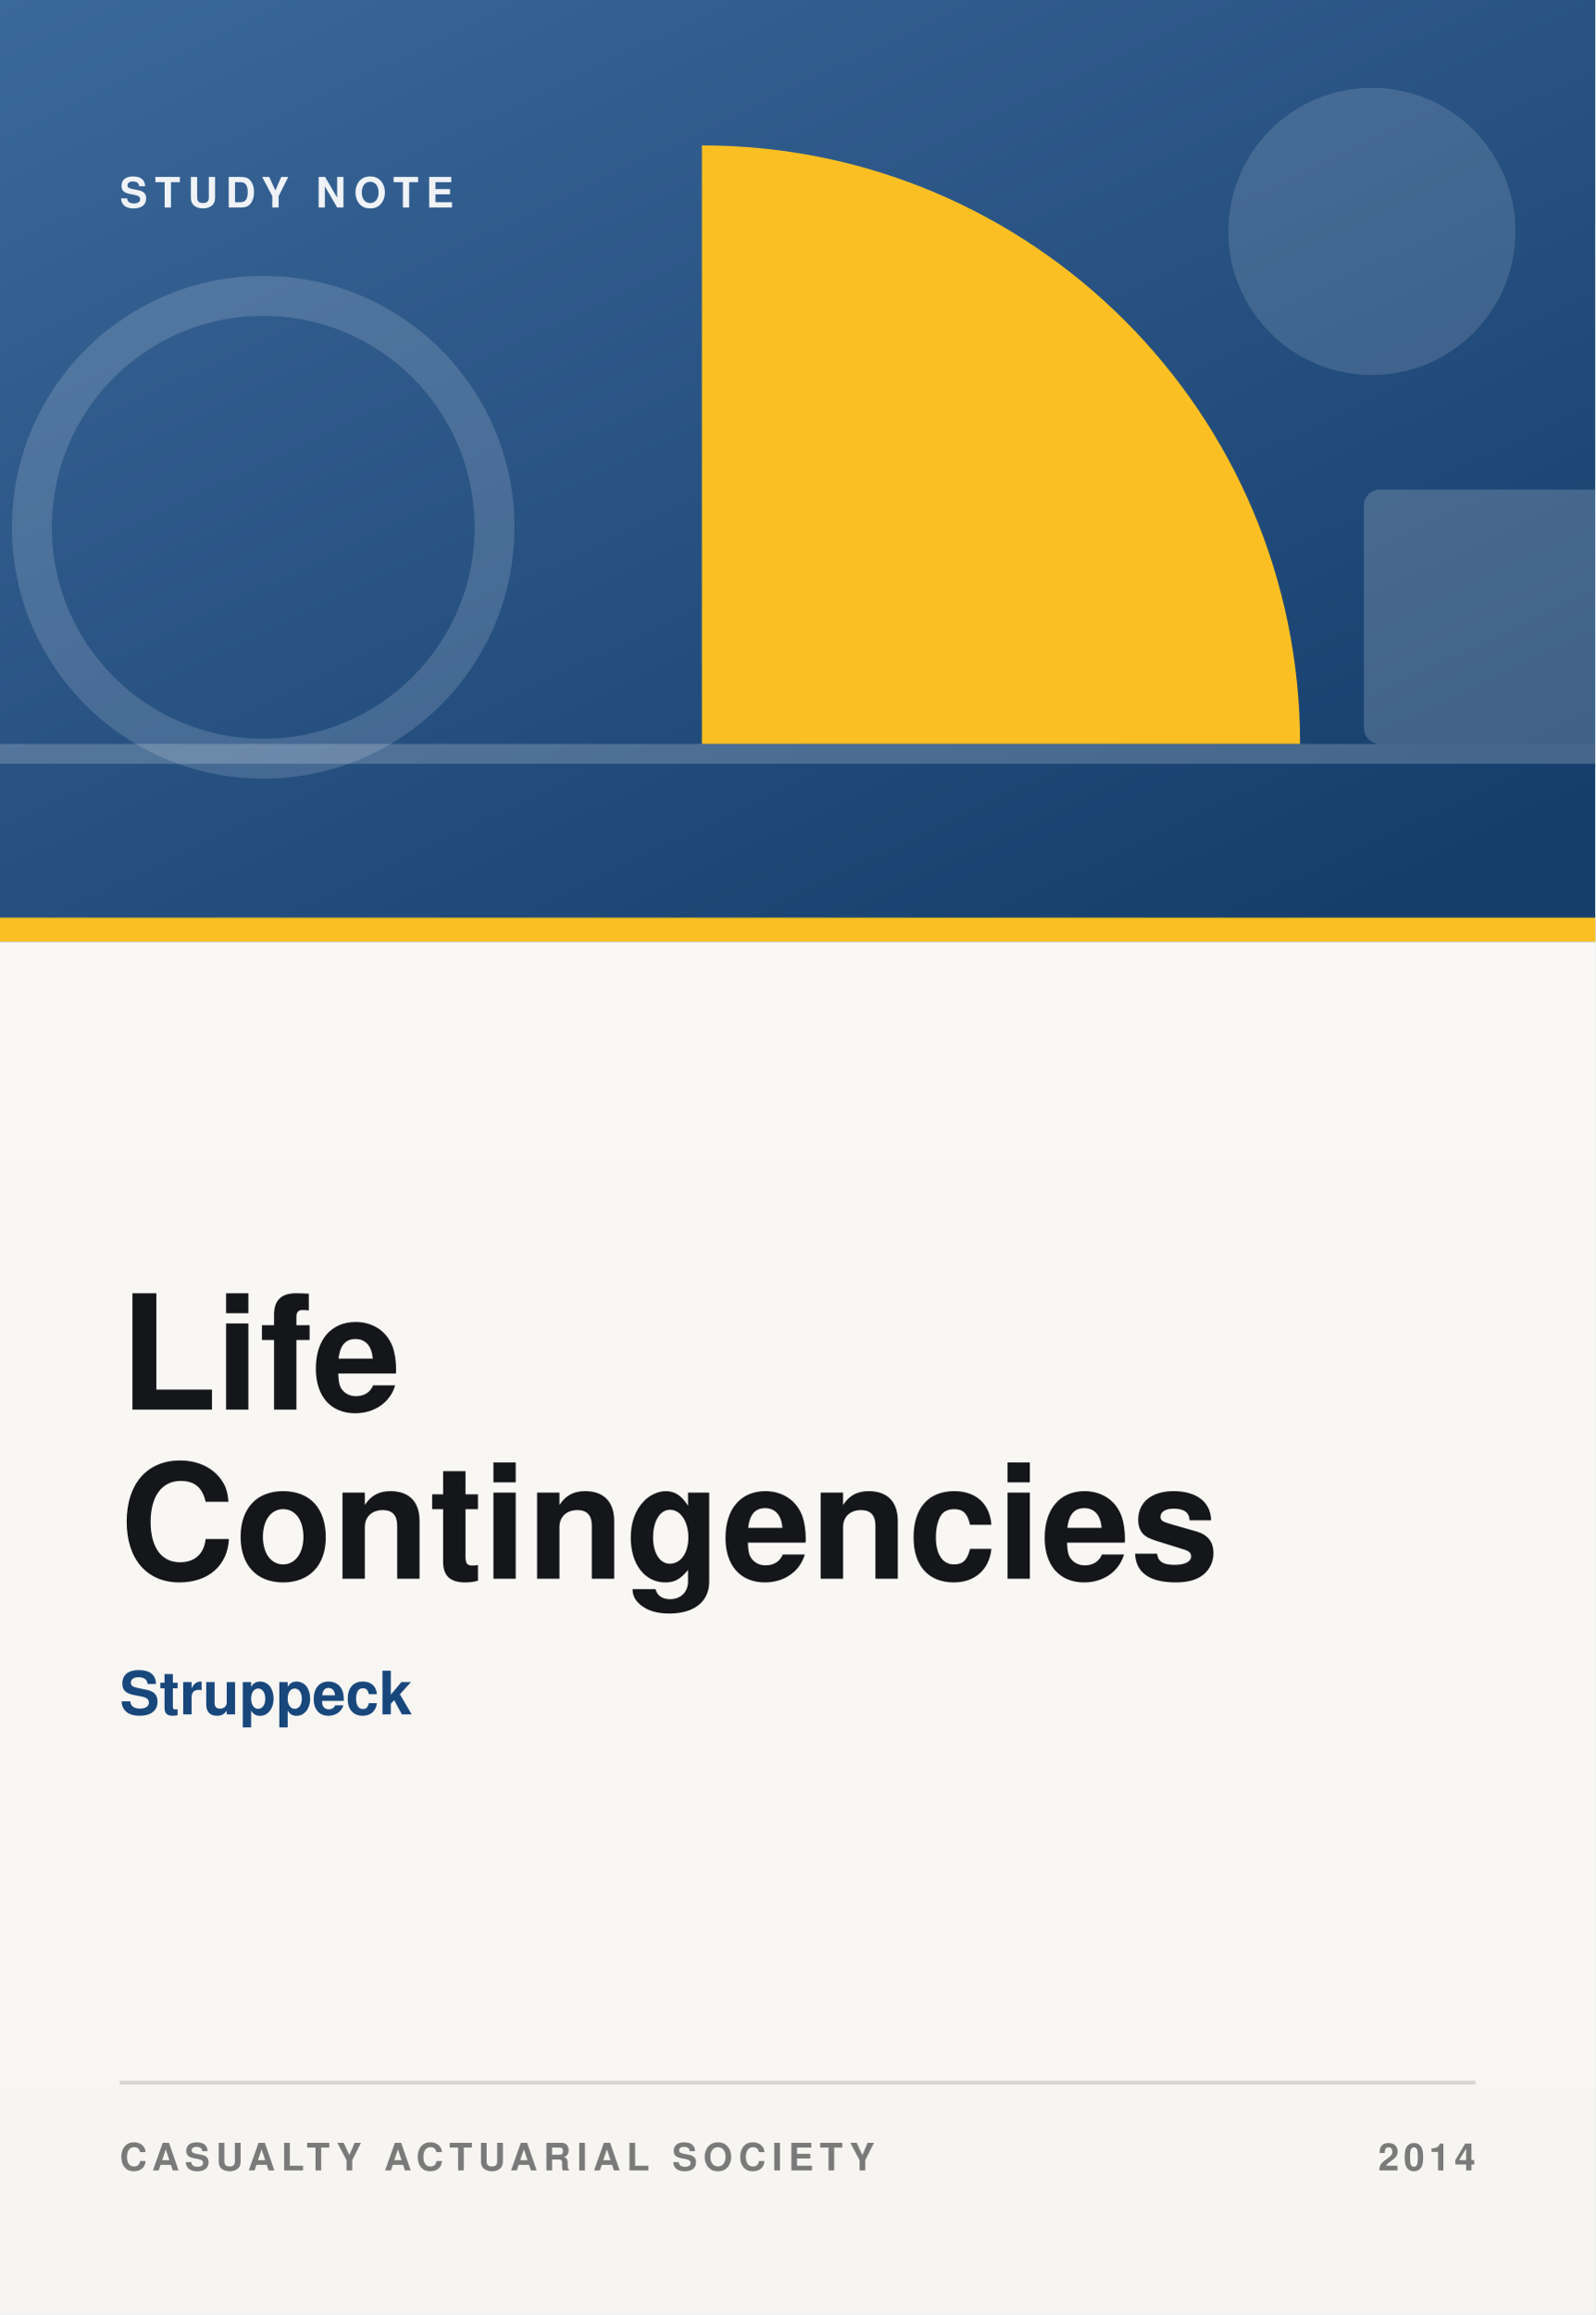
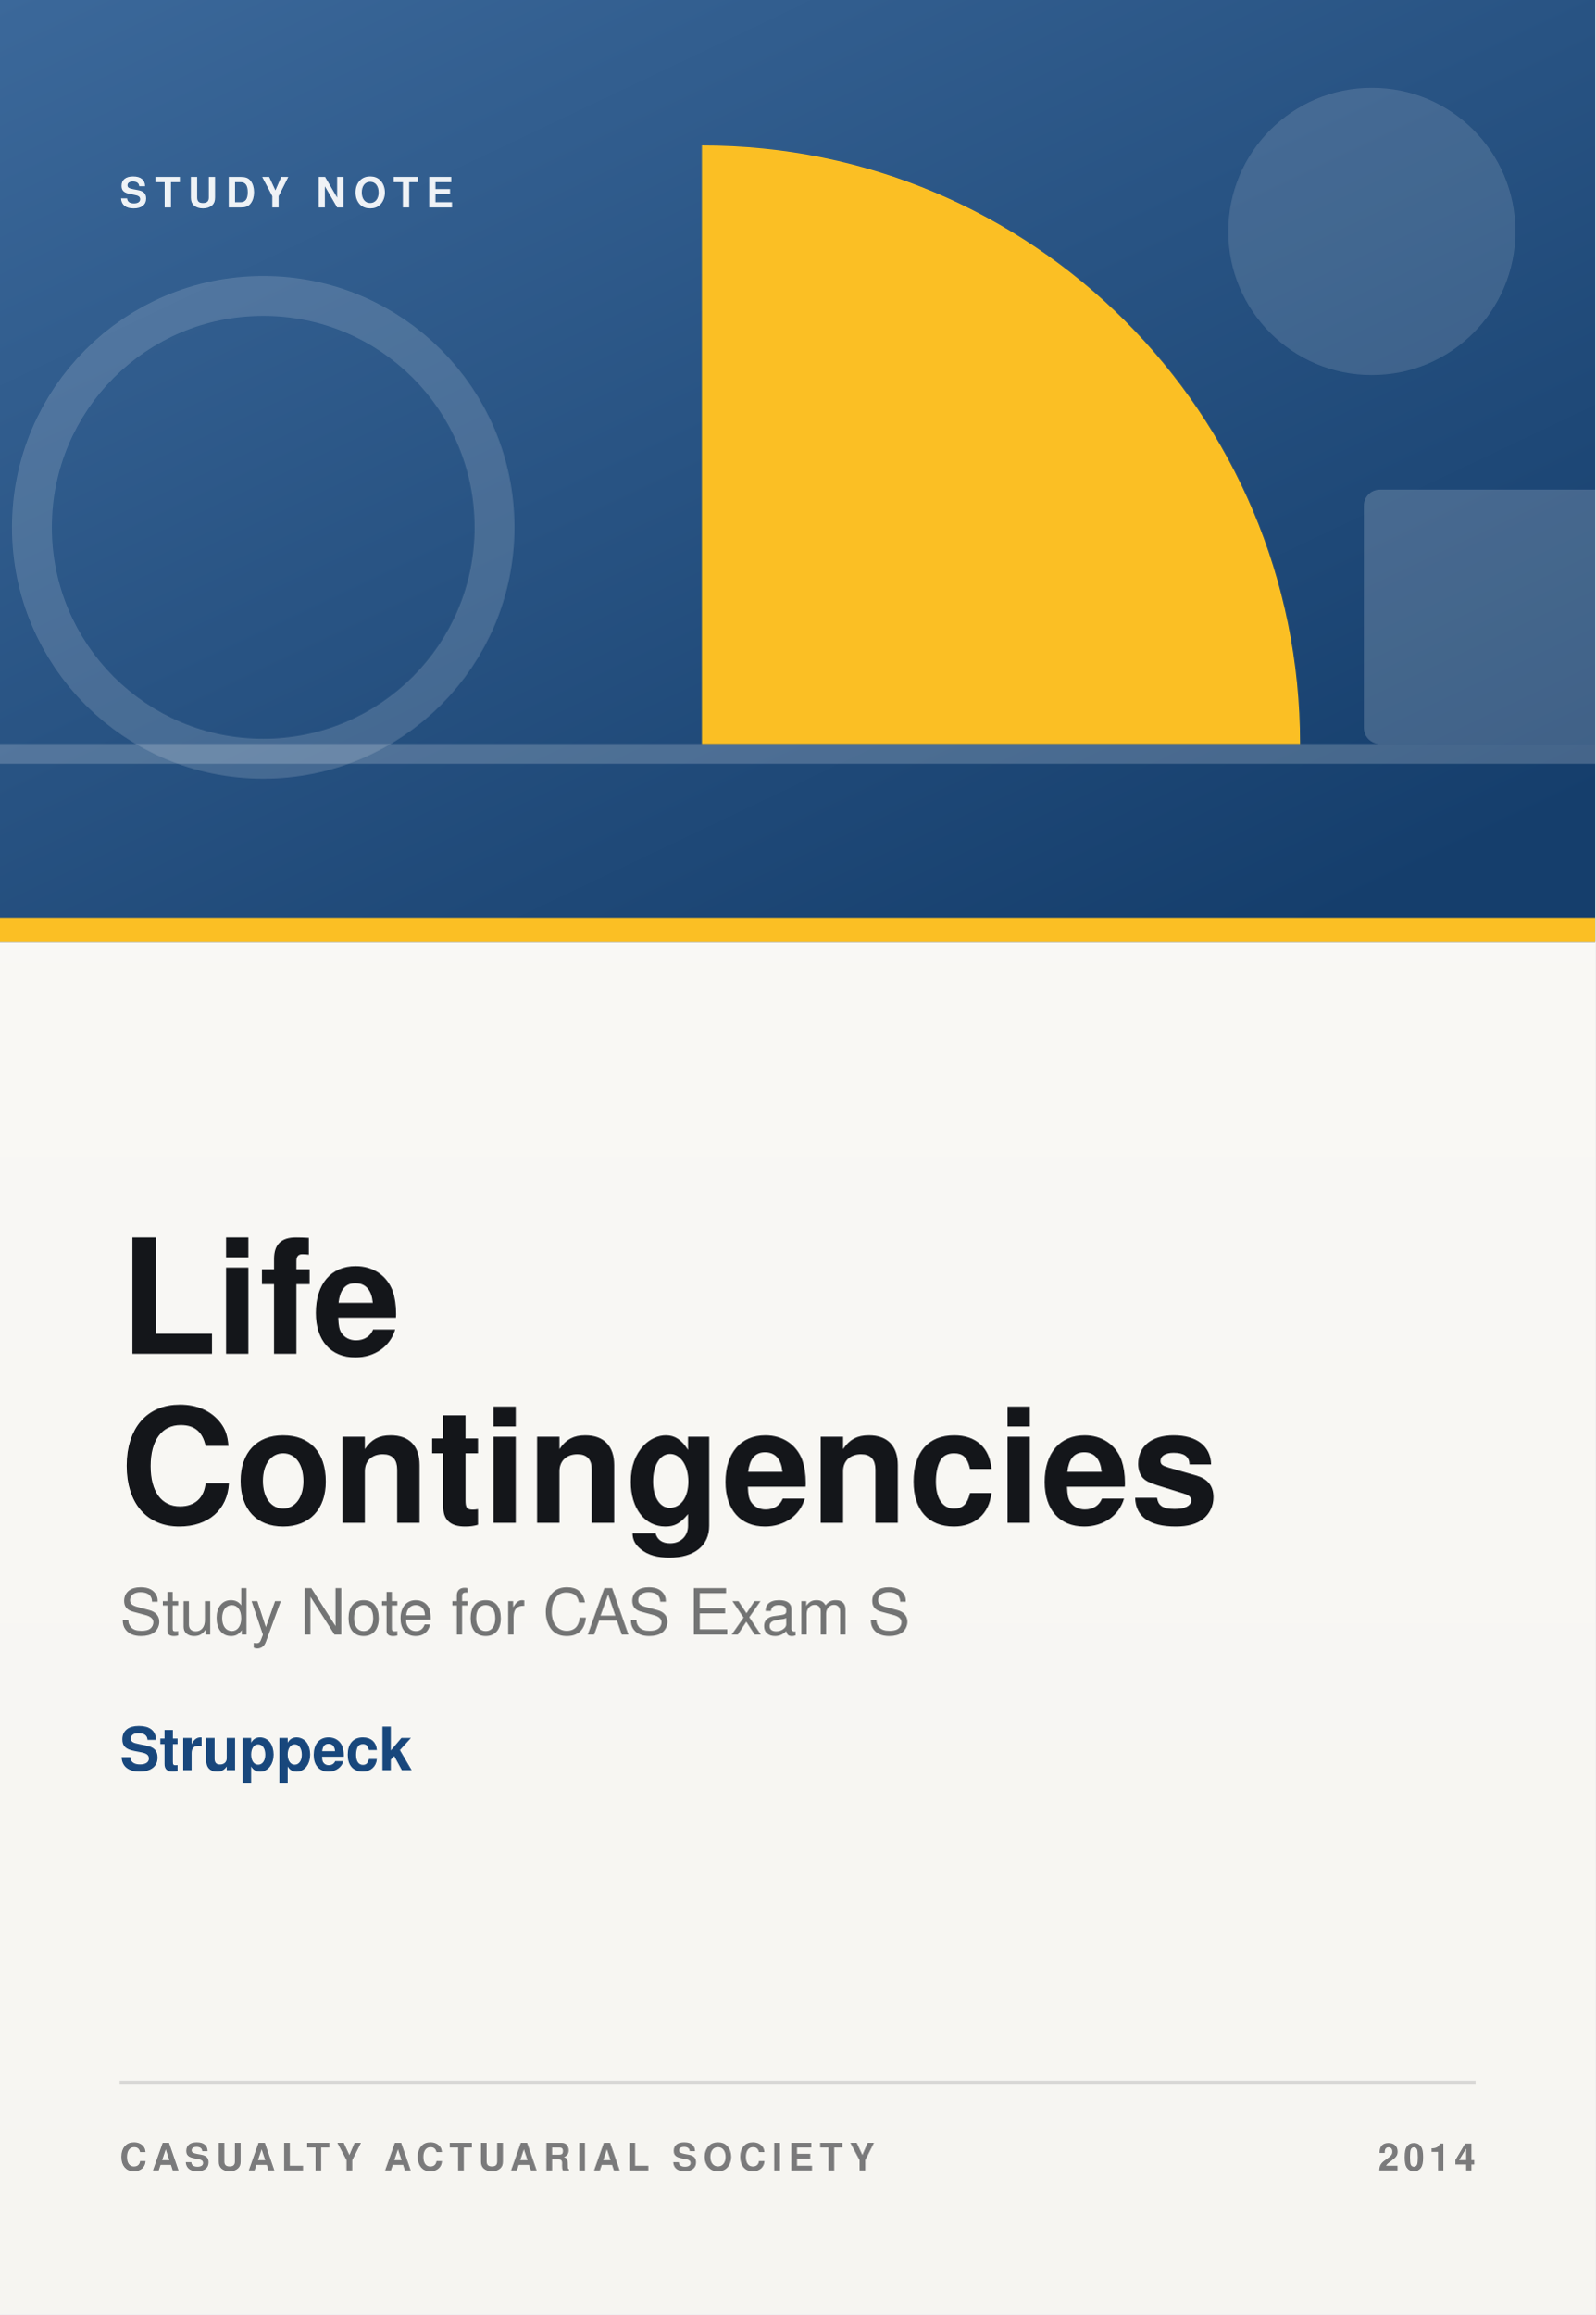
<svg xmlns="http://www.w3.org/2000/svg" viewBox="0 0 400 580" width="400" height="580" role="img" aria-label="Cover of Life Contingencies — Struppeck — 2014">
  <defs>
    <linearGradient id="band-9116f10" x1="0" y1="0" x2="0.8" y2="1">
      <stop offset="0" stop-color="#3b689a" />
      <stop offset="1" stop-color="#153e6c" />
    </linearGradient>
    <linearGradient id="paper-9116f10" x1="0" y1="0" x2="0" y2="1">
      <stop offset="0" stop-color="#fbfaf7" />
      <stop offset="1" stop-color="#f6f5f1" />
    </linearGradient>
    <clipPath id="crop-9116f10">
      <rect x="0" y="0" width="400" height="236" />
    </clipPath>
  </defs>
  <rect x="0" y="0" width="400" height="580" fill="url(#paper-9116f10)" />
  <g clip-path="url(#crop-9116f10)">
    <rect x="0" y="0" width="400" height="236" fill="url(#band-9116f10)" />
    <circle cx="66" cy="132.16" r="58" fill="none" stroke="#ffffff" stroke-width="10" opacity="0.15" />
    <rect x="0" y="186.44" width="400" height="5" fill="#ffffff" opacity="0.2" />
    <path d="M 176 36.44 A 150 150 0 0 1 326 186.44 L 176 186.44 Z" fill="#fbbf24" />
    <rect x="342" y="122.72" width="62" height="63.72" fill="#ffffff" opacity="0.18" rx="4" />
    <circle cx="344" cy="58" r="36" fill="#ffffff" opacity="0.13" />
  </g>
  <rect x="0" y="230" width="400" height="6" fill="#fbbf24" />
  <text x="30" y="52" font-family="'Helvetica Neue', Helvetica, Arial, sans-serif" font-size="10.5" font-weight="700" fill="#ffffff" text-anchor="start" letter-spacing="1.9" opacity="0.92">STUDY NOTE</text>
-   <text x="30" y="353.3" font-family="'Helvetica Neue', Helvetica, Arial, sans-serif" font-size="40" font-weight="700" fill="#14161a" text-anchor="start">Life</text>
-   <text x="30" y="395.7" font-family="'Helvetica Neue', Helvetica, Arial, sans-serif" font-size="40" font-weight="700" fill="#14161a" text-anchor="start">Contingencies</text>
-   <text x="30" y="429.7" font-family="'Helvetica Neue', Helvetica, Arial, sans-serif" font-size="15" font-weight="600" fill="#18477c" text-anchor="start">Struppeck</text>
+   <text x="30" y="339.3" font-family="'Helvetica Neue', Helvetica, Arial, sans-serif" font-size="40" font-weight="700" fill="#14161a" text-anchor="start">Life</text>
+   <text x="30" y="381.7" font-family="'Helvetica Neue', Helvetica, Arial, sans-serif" font-size="40" font-weight="700" fill="#14161a" text-anchor="start">Contingencies</text>
+   <text x="30" y="409.7" font-family="'Helvetica Neue', Helvetica, Arial, sans-serif" font-size="16" font-weight="400" fill="#737474" text-anchor="start">Study Note for CAS Exam S</text>
+   <text x="30" y="443.7" font-family="'Helvetica Neue', Helvetica, Arial, sans-serif" font-size="15" font-weight="600" fill="#18477c" text-anchor="start">Struppeck</text>
  <line x1="30" y1="522" x2="370" y2="522" stroke="#14161a" stroke-width="1" opacity="0.14" />
  <text x="30" y="544" font-family="'Helvetica Neue', Helvetica, Arial, sans-serif" font-size="9.5" font-weight="700" fill="#7a7a7b" text-anchor="start" letter-spacing="1.5">CASUALTY ACTUARIAL SOCIETY</text>
  <text x="370" y="544" font-family="'Helvetica Neue', Helvetica, Arial, sans-serif" font-size="9.5" font-weight="600" fill="#7a7a7b" text-anchor="end" letter-spacing="1.1">2014</text>
</svg>
